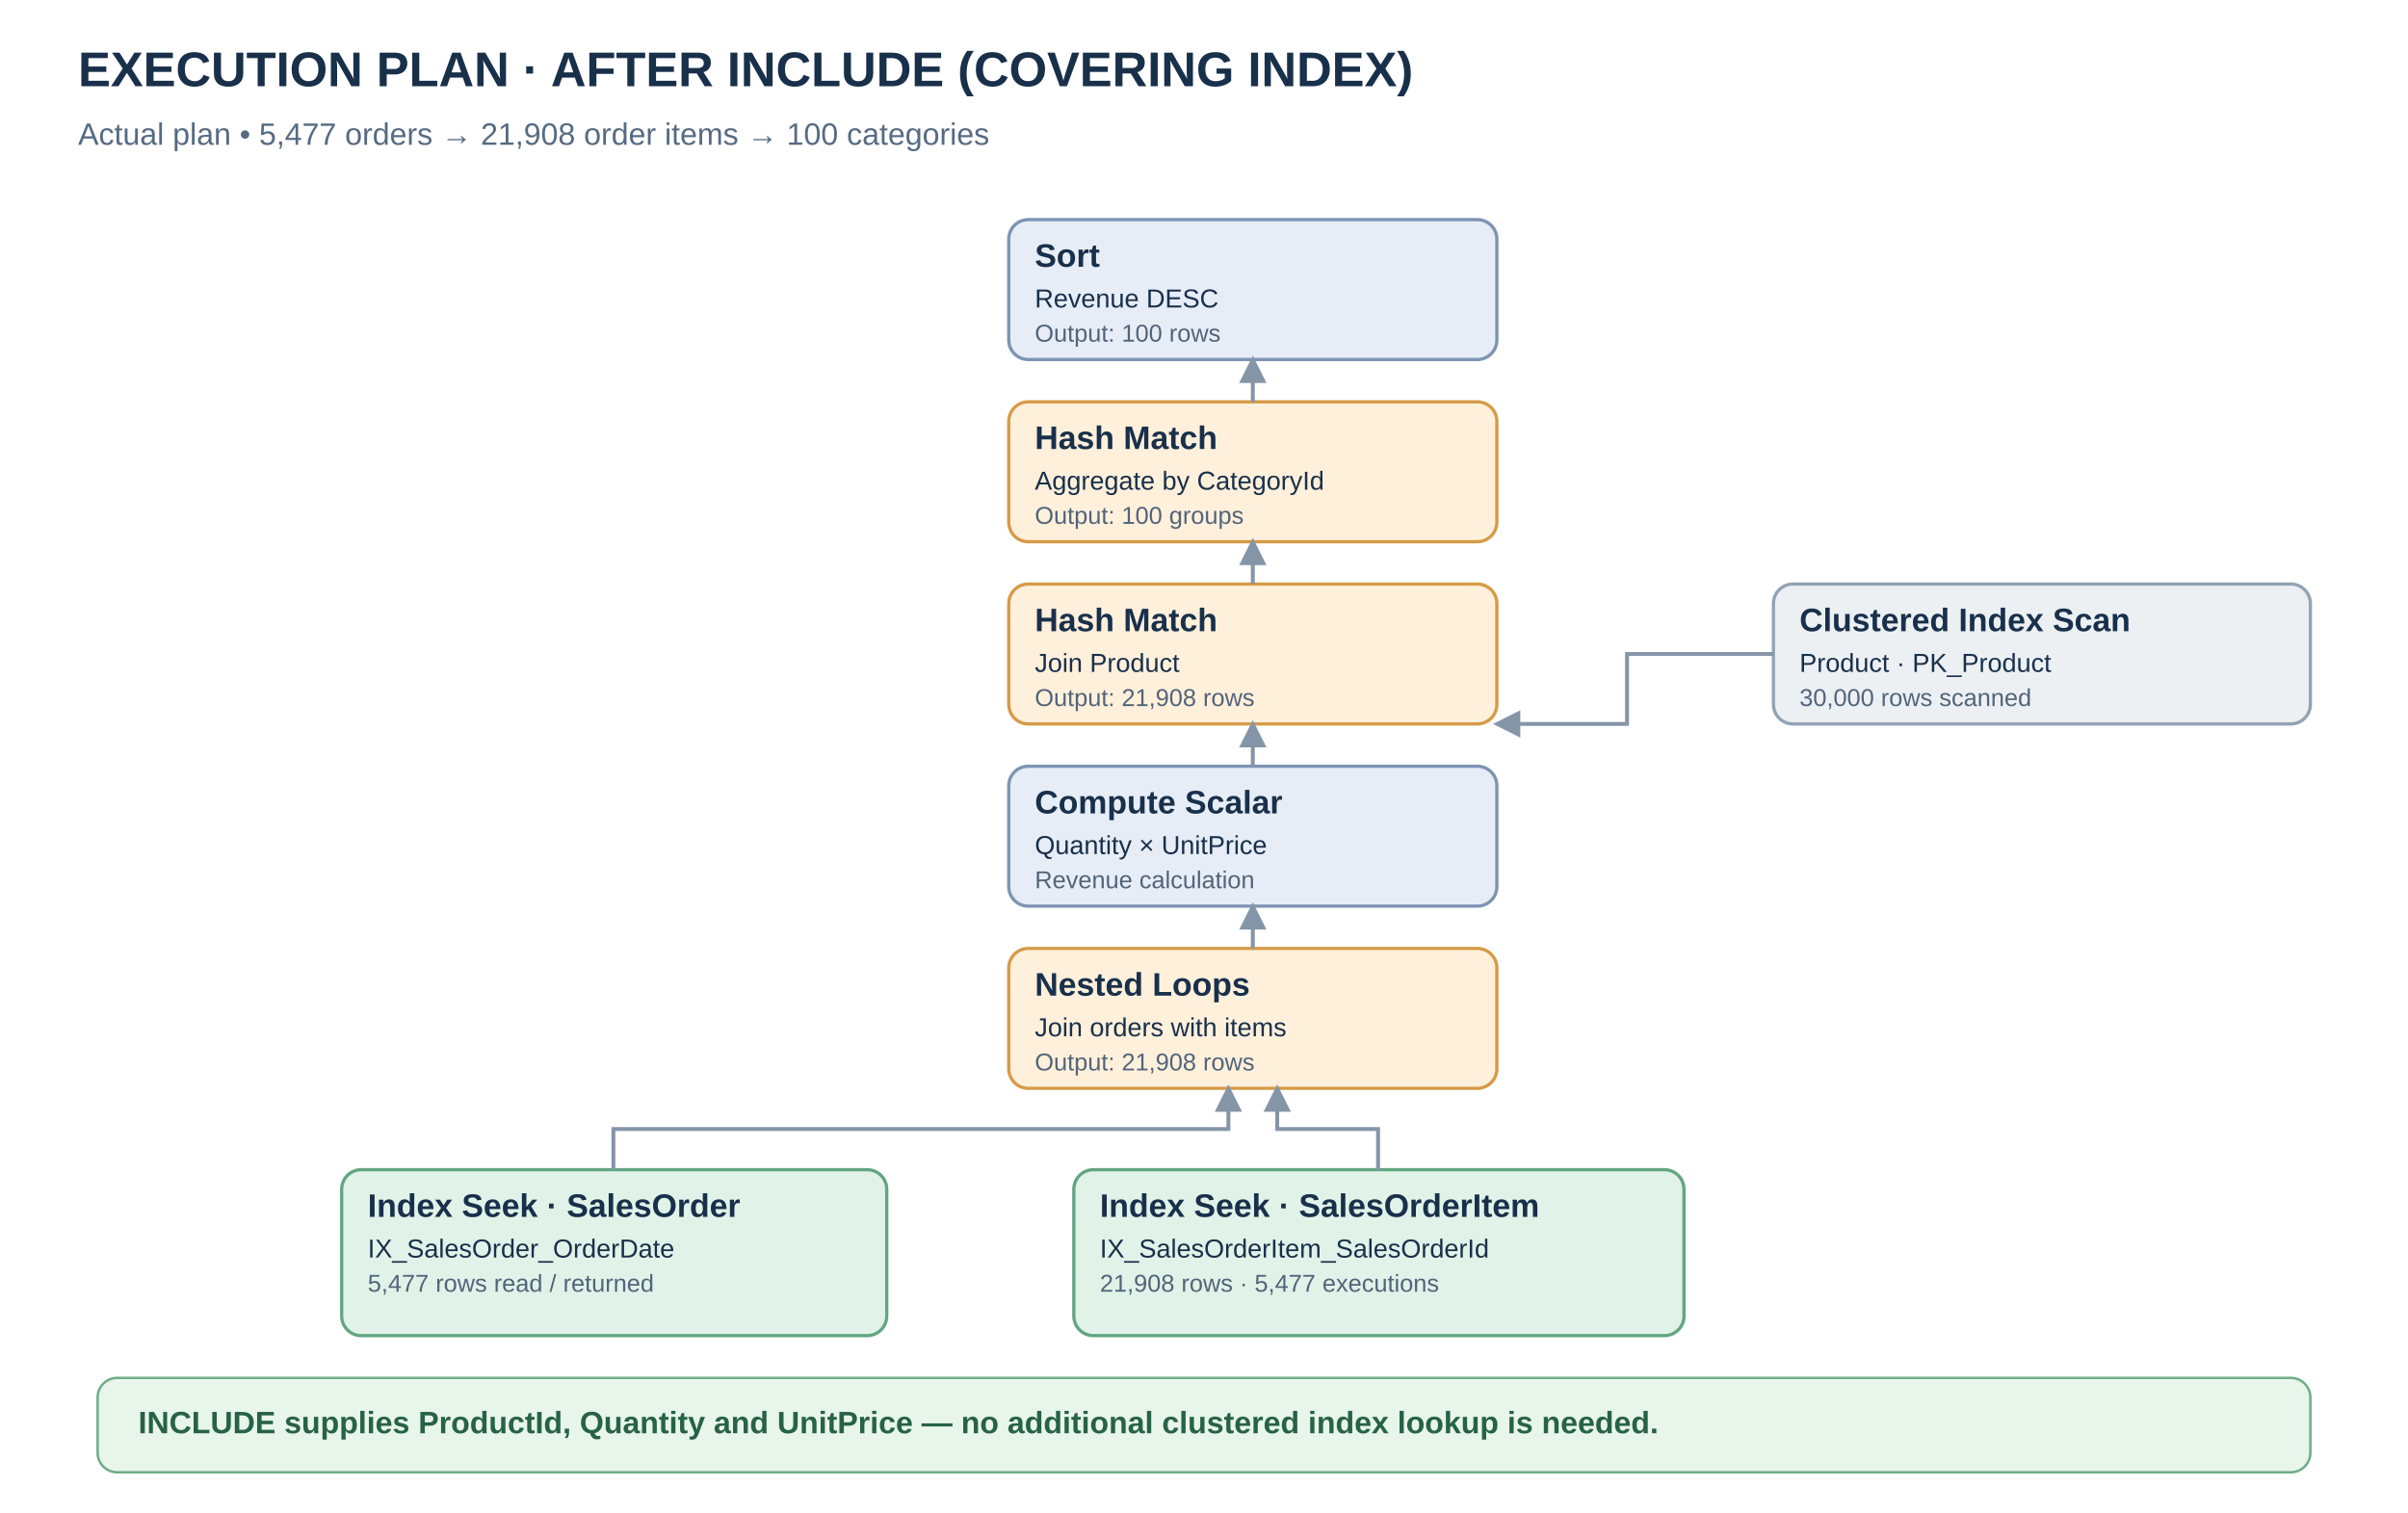
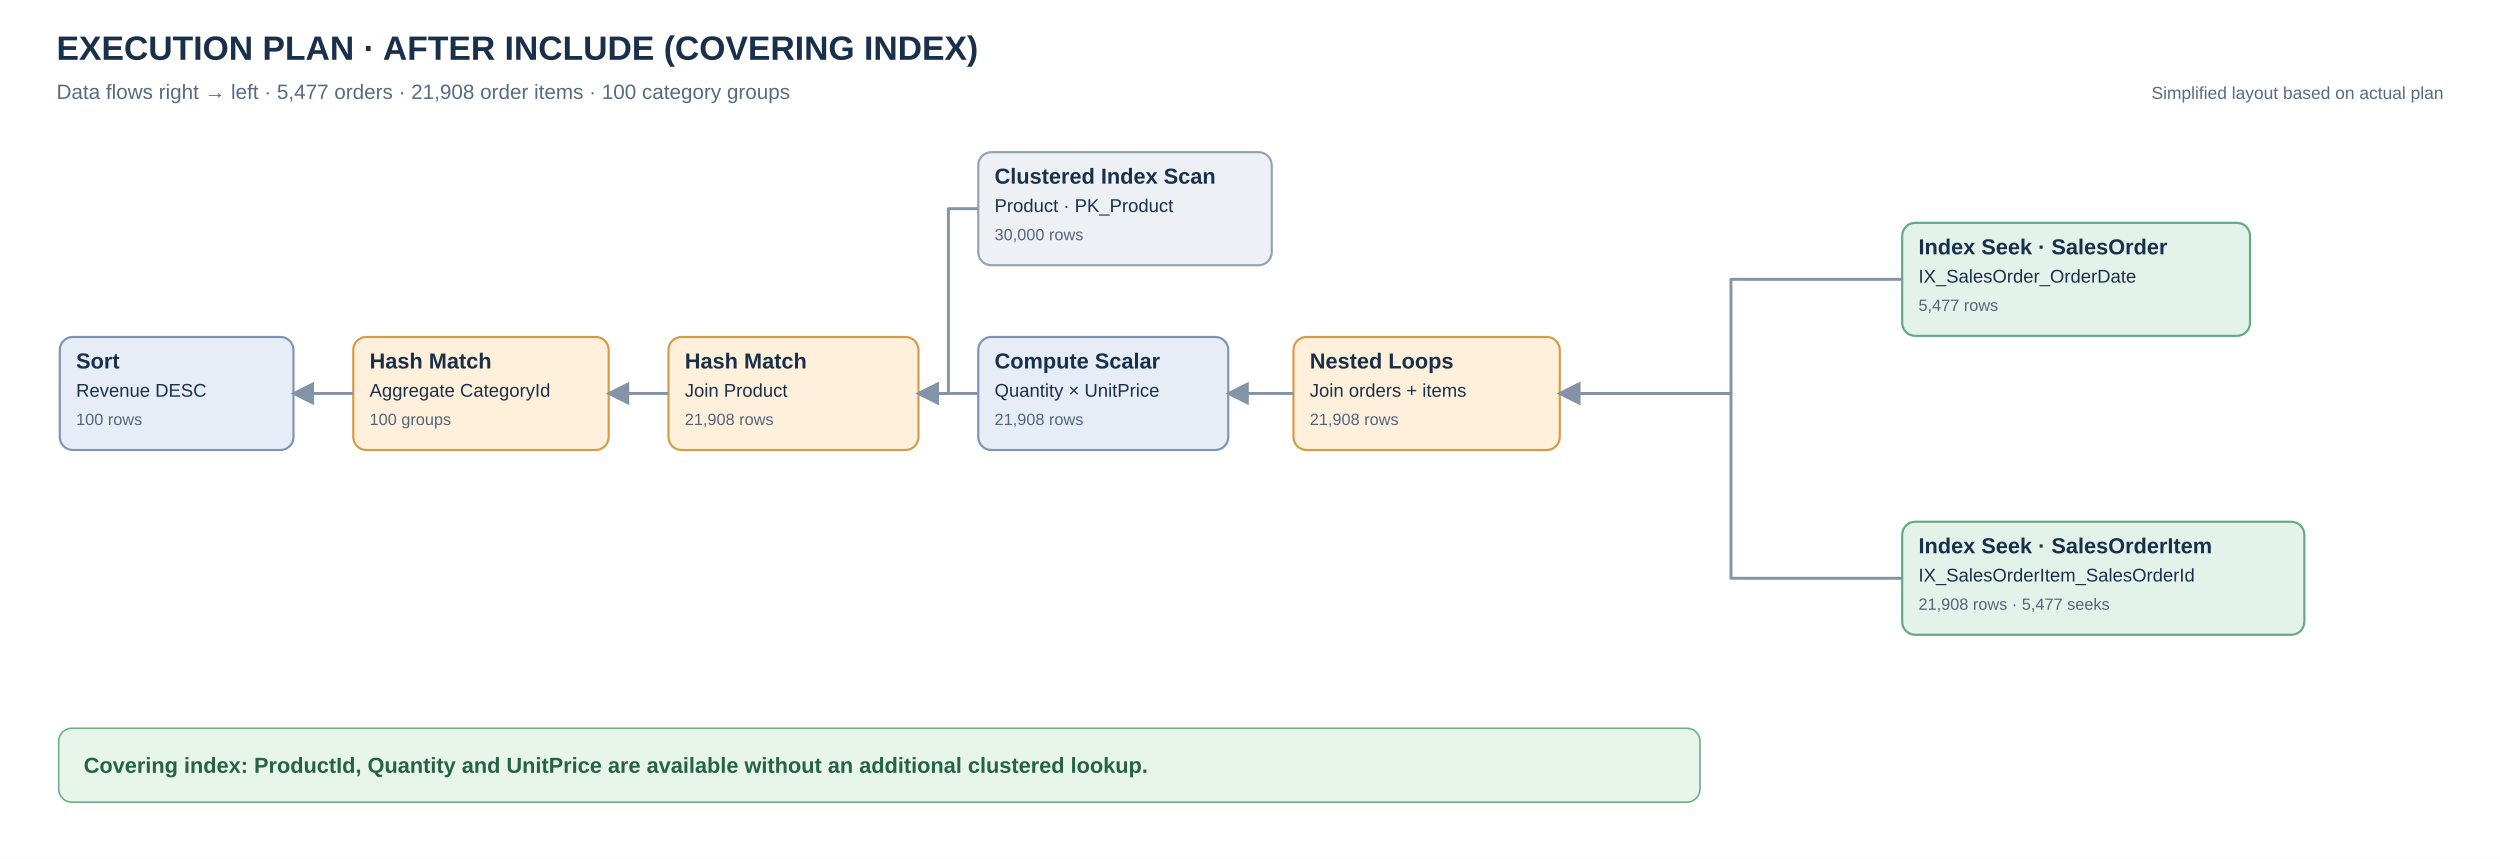
- <svg xmlns="http://www.w3.org/2000/svg" width="1480" height="930" viewBox="0 0 1480 930">
+ <svg xmlns="http://www.w3.org/2000/svg" width="2300" height="790" viewBox="0 0 2300 790">
  <defs>
-     <marker id="arr" markerWidth="7" markerHeight="7" refX="6" refY="3.5" orient="auto">
-       <path d="M0,0 L7,3.5 L0,7 Z" fill="#8595a8" />
+     <marker id="arrow" markerWidth="8" markerHeight="8" refX="7" refY="4" orient="auto">
+       <path d="M0,0 L8,4 L0,8 Z" fill="#8394a8" />
    </marker>
  </defs>
-   <rect width="100%" height="100%" fill="#ffffff" />
-   <text x="48" y="53" font-family="Arial,Helvetica,sans-serif" font-size="30" font-weight="bold" fill="#19304b">EXECUTION PLAN · AFTER INCLUDE (COVERING INDEX)</text>
-   <text x="48" y="89" font-family="Arial,Helvetica,sans-serif" font-size="19" font-weight="normal" fill="#566b82">Actual plan  •  5,477 orders  →  21,908 order items  →  100 categories</text>
-   <rect x="620" y="135" width="300" height="86" rx="12" fill="#e6edf6" stroke="#7d94b4" stroke-width="2" />
-   <text x="636" y="164" font-family="Arial,Helvetica,sans-serif" font-size="20" font-weight="bold" fill="#19304b">Sort</text>
-   <text x="636" y="189" font-family="Arial,Helvetica,sans-serif" font-size="16" font-weight="normal" fill="#19304b">Revenue DESC</text>
-   <text x="636" y="210" font-family="Arial,Helvetica,sans-serif" font-size="15" font-weight="normal" fill="#52647a">Output: 100 rows</text>
-   <rect x="620" y="247" width="300" height="86" rx="12" fill="#fff0db" stroke="#d69b47" stroke-width="2" />
-   <text x="636" y="276" font-family="Arial,Helvetica,sans-serif" font-size="20" font-weight="bold" fill="#19304b">Hash Match</text>
-   <text x="636" y="301" font-family="Arial,Helvetica,sans-serif" font-size="16" font-weight="normal" fill="#19304b">Aggregate by CategoryId</text>
-   <text x="636" y="322" font-family="Arial,Helvetica,sans-serif" font-size="15" font-weight="normal" fill="#52647a">Output: 100 groups</text>
-   <rect x="620" y="359" width="300" height="86" rx="12" fill="#fff0db" stroke="#d69b47" stroke-width="2" />
-   <text x="636" y="388" font-family="Arial,Helvetica,sans-serif" font-size="20" font-weight="bold" fill="#19304b">Hash Match</text>
-   <text x="636" y="413" font-family="Arial,Helvetica,sans-serif" font-size="16" font-weight="normal" fill="#19304b">Join Product</text>
-   <text x="636" y="434" font-family="Arial,Helvetica,sans-serif" font-size="15" font-weight="normal" fill="#52647a">Output: 21,908 rows</text>
-   <rect x="620" y="471" width="300" height="86" rx="12" fill="#e6edf6" stroke="#7d94b4" stroke-width="2" />
-   <text x="636" y="500" font-family="Arial,Helvetica,sans-serif" font-size="20" font-weight="bold" fill="#19304b">Compute Scalar</text>
-   <text x="636" y="525" font-family="Arial,Helvetica,sans-serif" font-size="16" font-weight="normal" fill="#19304b">Quantity × UnitPrice</text>
-   <text x="636" y="546" font-family="Arial,Helvetica,sans-serif" font-size="15" font-weight="normal" fill="#52647a">Revenue calculation</text>
-   <rect x="620" y="583" width="300" height="86" rx="12" fill="#fff0db" stroke="#d69b47" stroke-width="2" />
-   <text x="636" y="612" font-family="Arial,Helvetica,sans-serif" font-size="20" font-weight="bold" fill="#19304b">Nested Loops</text>
-   <text x="636" y="637" font-family="Arial,Helvetica,sans-serif" font-size="16" font-weight="normal" fill="#19304b">Join orders with items</text>
-   <text x="636" y="658" font-family="Arial,Helvetica,sans-serif" font-size="15" font-weight="normal" fill="#52647a">Output: 21,908 rows</text>
-   <rect x="210" y="719" width="335" height="102" rx="12" fill="#e1f2e8" stroke="#62a682" stroke-width="2" />
-   <text x="226" y="748" font-family="Arial,Helvetica,sans-serif" font-size="20" font-weight="bold" fill="#19304b">Index Seek · SalesOrder</text>
-   <text x="226" y="773" font-family="Arial,Helvetica,sans-serif" font-size="16" font-weight="normal" fill="#19304b">IX_SalesOrder_OrderDate</text>
-   <text x="226" y="794" font-family="Arial,Helvetica,sans-serif" font-size="15" font-weight="normal" fill="#52647a">5,477 rows read / returned</text>
-   <rect x="660" y="719" width="375" height="102" rx="12" fill="#e1f2e8" stroke="#62a682" stroke-width="2" />
-   <text x="676" y="748" font-family="Arial,Helvetica,sans-serif" font-size="20" font-weight="bold" fill="#19304b">Index Seek · SalesOrderItem</text>
-   <text x="676" y="773" font-family="Arial,Helvetica,sans-serif" font-size="16" font-weight="normal" fill="#19304b">IX_SalesOrderItem_SalesOrderId</text>
-   <text x="676" y="794" font-family="Arial,Helvetica,sans-serif" font-size="15" font-weight="normal" fill="#52647a">21,908 rows · 5,477 executions</text>
-   <rect x="1090" y="359" width="330" height="86" rx="12" fill="#ecf0f3" stroke="#92a3b4" stroke-width="2" />
-   <text x="1106" y="388" font-family="Arial,Helvetica,sans-serif" font-size="20" font-weight="bold" fill="#19304b">Clustered Index Scan</text>
-   <text x="1106" y="413" font-family="Arial,Helvetica,sans-serif" font-size="16" font-weight="normal" fill="#19304b">Product · PK_Product</text>
-   <text x="1106" y="434" font-family="Arial,Helvetica,sans-serif" font-size="15" font-weight="normal" fill="#52647a">30,000 rows scanned</text>
-   <polyline points="770,247 770,221" fill="none" stroke="#8595a8" stroke-width="2.4" marker-end="url(#arr)" />
-   <polyline points="770,359 770,333" fill="none" stroke="#8595a8" stroke-width="2.4" marker-end="url(#arr)" />
-   <polyline points="770,471 770,445" fill="none" stroke="#8595a8" stroke-width="2.4" marker-end="url(#arr)" />
-   <polyline points="770,583 770,557" fill="none" stroke="#8595a8" stroke-width="2.4" marker-end="url(#arr)" />
-   <polyline points="377,719 377,694 755,694 755,669" fill="none" stroke="#8595a8" stroke-width="2.4" marker-end="url(#arr)" />
-   <polyline points="847,719 847,694 785,694 785,669" fill="none" stroke="#8595a8" stroke-width="2.4" marker-end="url(#arr)" />
-   <polyline points="1090,402 1000,402 1000,445 920,445" fill="none" stroke="#8595a8" stroke-width="2.4" marker-end="url(#arr)" />
-   <rect x="60" y="847" width="1360" height="58" rx="12" fill="#e7f5eb" stroke="#70ad86" stroke-width="1.5" />
-   <text x="85" y="881" font-family="Arial,Helvetica,sans-serif" font-size="19" font-weight="bold" fill="#276245">INCLUDE supplies ProductId, Quantity and UnitPrice — no additional clustered index lookup is needed.</text>
+   <rect width="100%" height="100%" fill="white" />
+   <text x="52" y="55" font-family="Arial,sans-serif" font-size="31" font-weight="bold" fill="#19304b">EXECUTION PLAN · AFTER INCLUDE (COVERING INDEX)</text>
+   <text x="52" y="91" font-family="Arial,sans-serif" font-size="19" fill="#566b82">Data flows right → left · 5,477 orders · 21,908 order items · 100 category groups</text>
+   <text x="2248" y="91" text-anchor="end" font-family="Arial,sans-serif" font-size="16" fill="#566b82">Simplified layout based on actual plan</text>
+   <rect x="55" y="310" width="215" height="104" rx="12" fill="#e6edf6" stroke="#7d94b4" stroke-width="2" />
+   <text x="70" y="339" font-family="Arial,Helvetica,sans-serif" font-size="20" font-weight="bold" fill="#19304b">Sort</text>
+   <text x="70" y="365" font-family="Arial,Helvetica,sans-serif" font-size="17" font-weight="normal" fill="#19304b">Revenue DESC</text>
+   <text x="70" y="391" font-family="Arial,Helvetica,sans-serif" font-size="15" font-weight="normal" fill="#52647a">100 rows</text>
+   <rect x="325" y="310" width="235" height="104" rx="12" fill="#fff0db" stroke="#d69b47" stroke-width="2" />
+   <text x="340" y="339" font-family="Arial,Helvetica,sans-serif" font-size="20" font-weight="bold" fill="#19304b">Hash Match</text>
+   <text x="340" y="365" font-family="Arial,Helvetica,sans-serif" font-size="17" font-weight="normal" fill="#19304b">Aggregate CategoryId</text>
+   <text x="340" y="391" font-family="Arial,Helvetica,sans-serif" font-size="15" font-weight="normal" fill="#52647a">100 groups</text>
+   <rect x="615" y="310" width="230" height="104" rx="12" fill="#fff0db" stroke="#d69b47" stroke-width="2" />
+   <text x="630" y="339" font-family="Arial,Helvetica,sans-serif" font-size="20" font-weight="bold" fill="#19304b">Hash Match</text>
+   <text x="630" y="365" font-family="Arial,Helvetica,sans-serif" font-size="17" font-weight="normal" fill="#19304b">Join Product</text>
+   <text x="630" y="391" font-family="Arial,Helvetica,sans-serif" font-size="15" font-weight="normal" fill="#52647a">21,908 rows</text>
+   <rect x="900" y="310" width="230" height="104" rx="12" fill="#e6edf6" stroke="#7d94b4" stroke-width="2" />
+   <text x="915" y="339" font-family="Arial,Helvetica,sans-serif" font-size="20" font-weight="bold" fill="#19304b">Compute Scalar</text>
+   <text x="915" y="365" font-family="Arial,Helvetica,sans-serif" font-size="17" font-weight="normal" fill="#19304b">Quantity × UnitPrice</text>
+   <text x="915" y="391" font-family="Arial,Helvetica,sans-serif" font-size="15" font-weight="normal" fill="#52647a">21,908 rows</text>
+   <rect x="900" y="140" width="270" height="104" rx="12" fill="#edf0f4" stroke="#92a3b4" stroke-width="2" />
+   <text x="915" y="169" font-family="Arial,Helvetica,sans-serif" font-size="20" font-weight="bold" fill="#19304b">Clustered Index Scan</text>
+   <text x="915" y="195" font-family="Arial,Helvetica,sans-serif" font-size="17" font-weight="normal" fill="#19304b">Product · PK_Product</text>
+   <text x="915" y="221" font-family="Arial,Helvetica,sans-serif" font-size="15" font-weight="normal" fill="#52647a">30,000 rows</text>
+   <rect x="1190" y="310" width="245" height="104" rx="12" fill="#fff0db" stroke="#d69b47" stroke-width="2" />
+   <text x="1205" y="339" font-family="Arial,Helvetica,sans-serif" font-size="20" font-weight="bold" fill="#19304b">Nested Loops</text>
+   <text x="1205" y="365" font-family="Arial,Helvetica,sans-serif" font-size="17" font-weight="normal" fill="#19304b">Join orders + items</text>
+   <text x="1205" y="391" font-family="Arial,Helvetica,sans-serif" font-size="15" font-weight="normal" fill="#52647a">21,908 rows</text>
+   <rect x="1750" y="205" width="320" height="104" rx="12" fill="#e4f3e9" stroke="#64a981" stroke-width="2" />
+   <text x="1765" y="234" font-family="Arial,Helvetica,sans-serif" font-size="20" font-weight="bold" fill="#19304b">Index Seek · SalesOrder</text>
+   <text x="1765" y="260" font-family="Arial,Helvetica,sans-serif" font-size="17" font-weight="normal" fill="#19304b">IX_SalesOrder_OrderDate</text>
+   <text x="1765" y="286" font-family="Arial,Helvetica,sans-serif" font-size="15" font-weight="normal" fill="#52647a">5,477 rows</text>
+   <rect x="1750" y="480" width="370" height="104" rx="12" fill="#e4f3e9" stroke="#64a981" stroke-width="2" />
+   <text x="1765" y="509" font-family="Arial,Helvetica,sans-serif" font-size="20" font-weight="bold" fill="#19304b">Index Seek · SalesOrderItem</text>
+   <text x="1765" y="535" font-family="Arial,Helvetica,sans-serif" font-size="17" font-weight="normal" fill="#19304b">IX_SalesOrderItem_SalesOrderId</text>
+   <text x="1765" y="561" font-family="Arial,Helvetica,sans-serif" font-size="15" font-weight="normal" fill="#52647a">21,908 rows · 5,477 seeks</text>
+   <path d="M 325 362.0 L 297.5 362.0 L 297.5 362.0 L 270 362.0" fill="none" stroke="#8394a8" stroke-width="2.7" stroke-linejoin="round" marker-end="url(#arrow)" />
+   <path d="M 615 362.0 L 587.5 362.0 L 587.5 362.0 L 560 362.0" fill="none" stroke="#8394a8" stroke-width="2.7" stroke-linejoin="round" marker-end="url(#arrow)" />
+   <path d="M 900 362.0 L 872.5 362.0 L 872.5 362.0 L 845 362.0" fill="none" stroke="#8394a8" stroke-width="2.7" stroke-linejoin="round" marker-end="url(#arrow)" />
+   <path d="M 900 192.0 L 872.5 192.0 L 872.5 362.0 L 845 362.0" fill="none" stroke="#8394a8" stroke-width="2.7" stroke-linejoin="round" marker-end="url(#arrow)" />
+   <path d="M 1190 362.0 L 1160.0 362.0 L 1160.0 362.0 L 1130 362.0" fill="none" stroke="#8394a8" stroke-width="2.7" stroke-linejoin="round" marker-end="url(#arrow)" />
+   <path d="M 1750 257.0 L 1592.5 257.0 L 1592.5 362.0 L 1435 362.0" fill="none" stroke="#8394a8" stroke-width="2.7" stroke-linejoin="round" marker-end="url(#arrow)" />
+   <path d="M 1750 532.0 L 1592.5 532.0 L 1592.5 362.0 L 1435 362.0" fill="none" stroke="#8394a8" stroke-width="2.7" stroke-linejoin="round" marker-end="url(#arrow)" />
+   <rect x="54" y="670" width="1510" height="68" rx="12" fill="#e7f5eb" stroke="#70ad86" stroke-width="1.5" />
+   <text x="77" y="711" font-family="Arial,sans-serif" font-size="20" font-weight="bold" fill="#276245">Covering index: ProductId, Quantity and UnitPrice are available without an additional clustered lookup.</text>
</svg>
